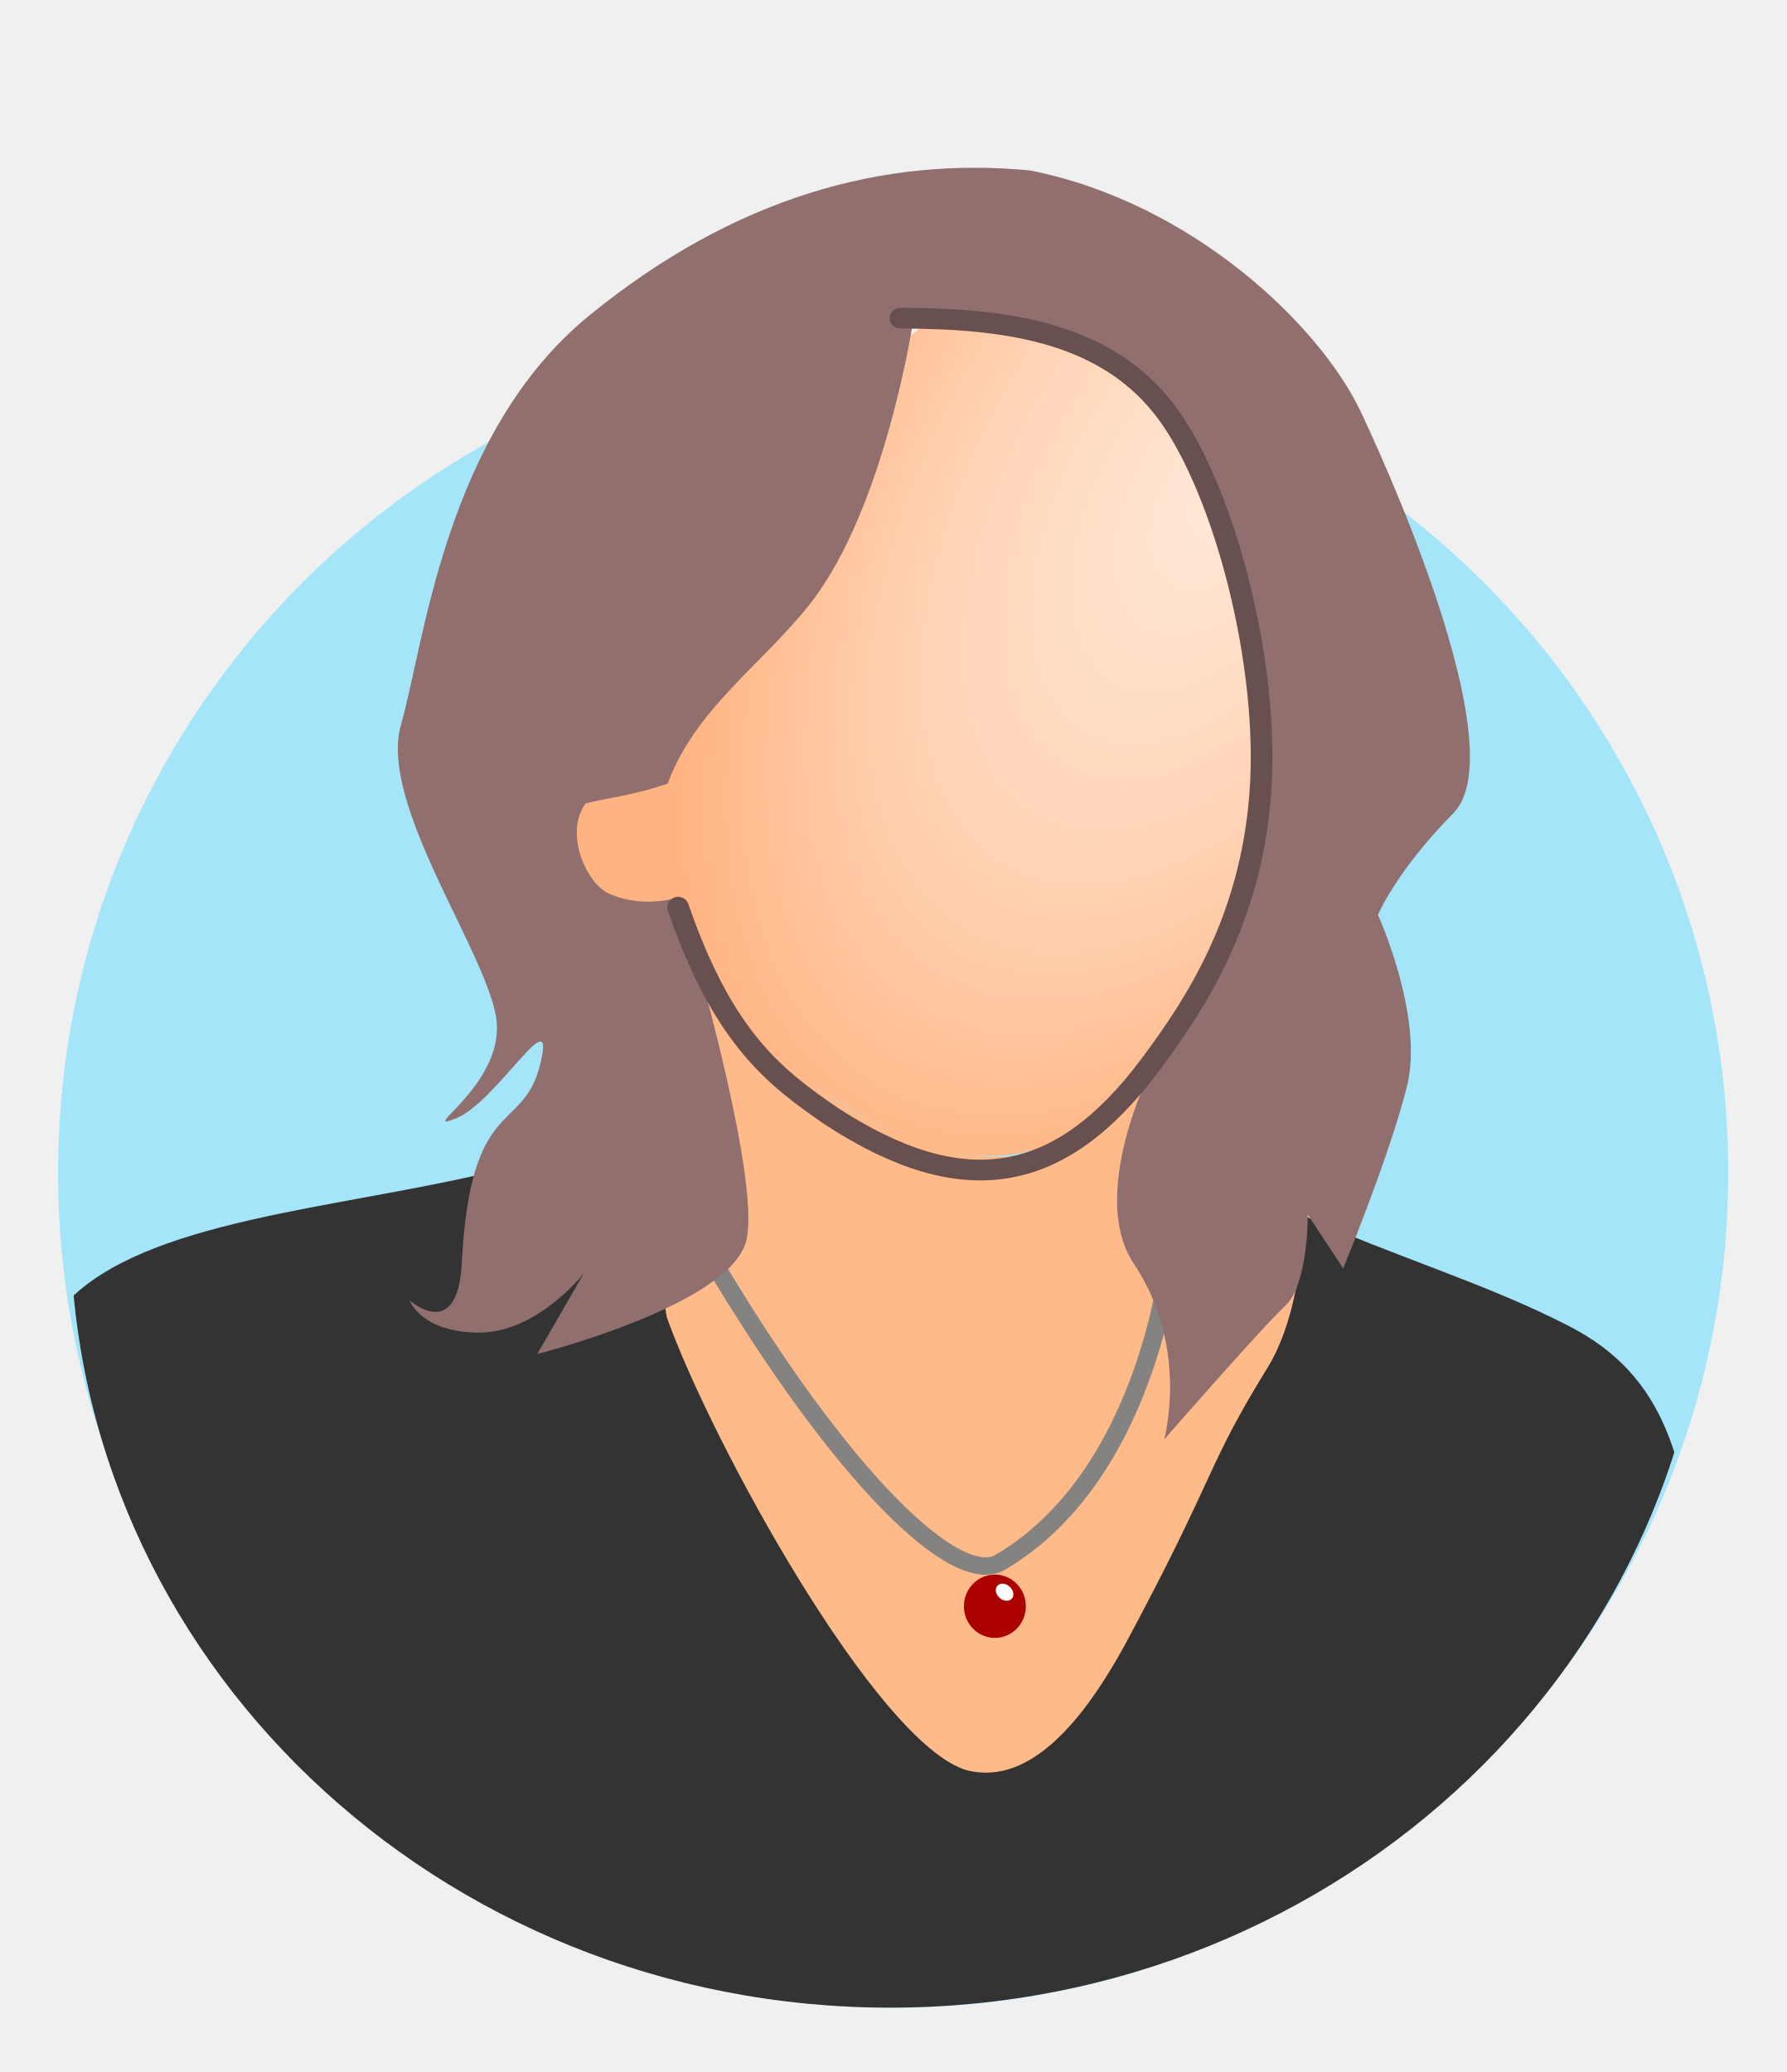
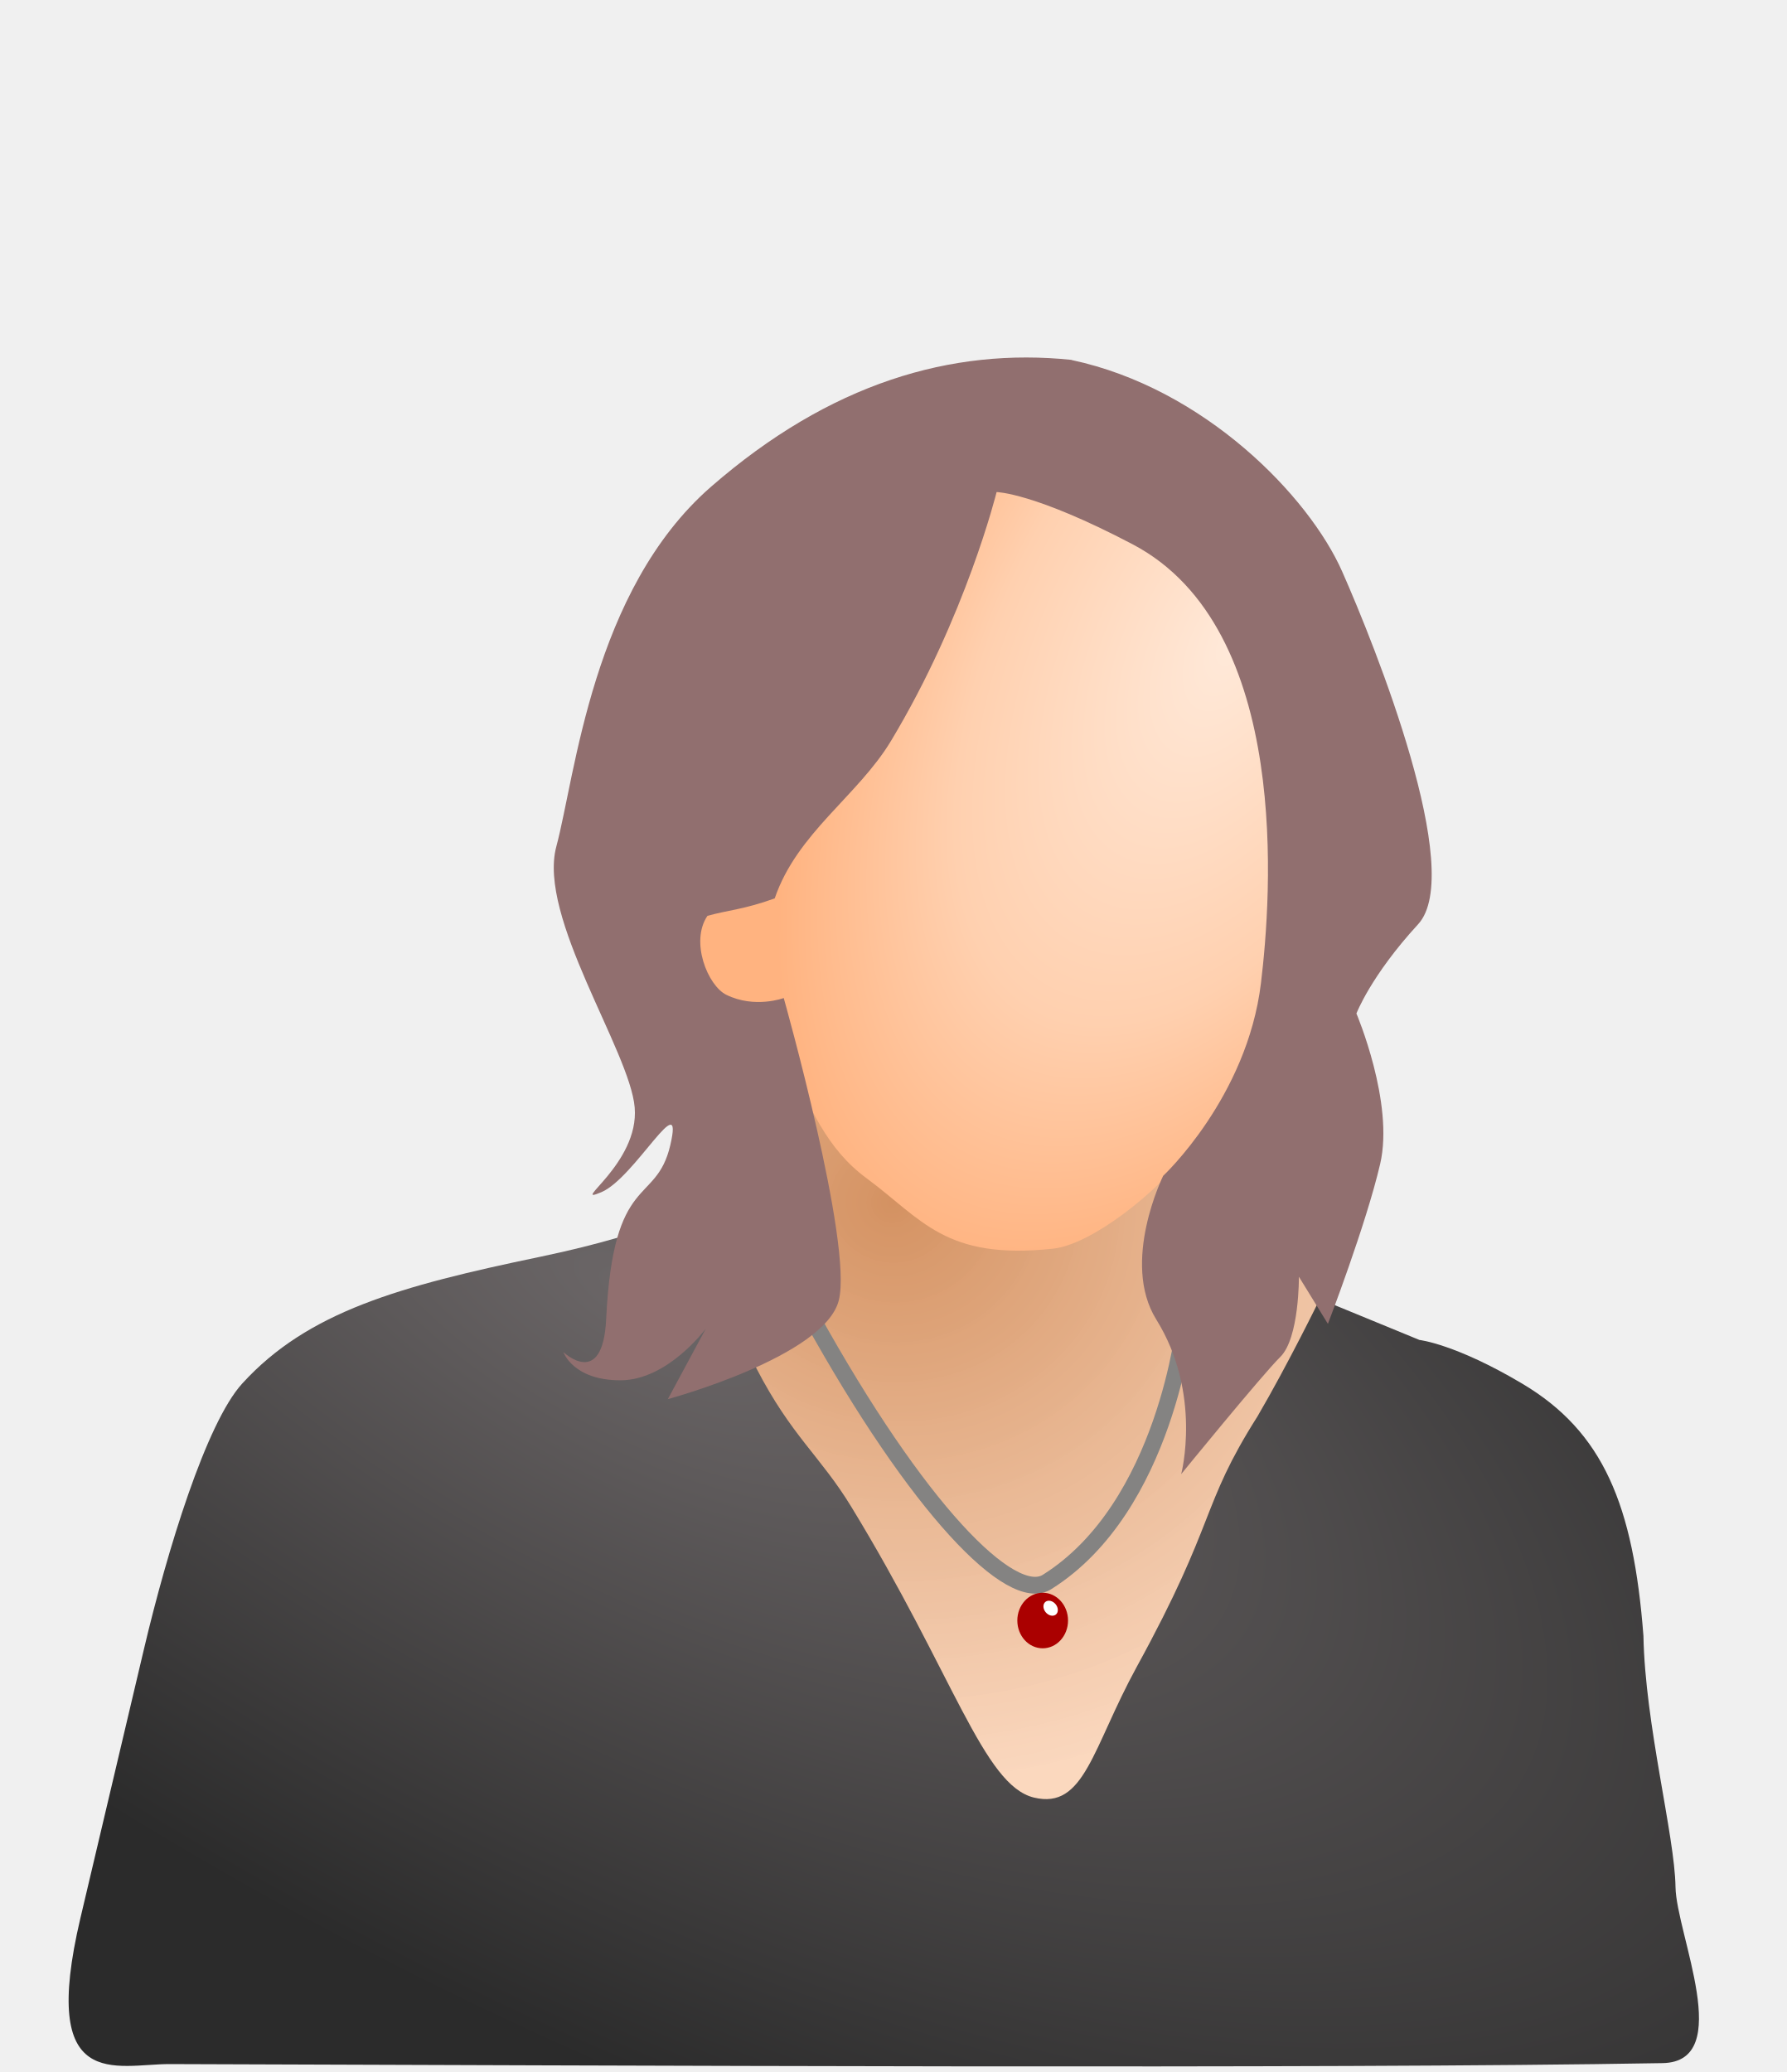
<svg xmlns="http://www.w3.org/2000/svg" xmlns:xlink="http://www.w3.org/1999/xlink" width="100" height="116" viewBox="0 0 26.458 30.692" version="1.1" id="svg2787">
  <defs id="defs2784">
+     <linearGradient id="linearGradient4">
+       <stop style="stop-color:#6b6667;stop-opacity:1;" offset="0" id="stop4" />
+       <stop style="stop-color:#2b2b2b;stop-opacity:1;" offset="1" id="stop3" />
+     </linearGradient>
    <linearGradient xlink:href="#linearGradient29522" id="linearGradient31309" gradientUnits="userSpaceOnUse" gradientTransform="matrix(0.7932409,-0.6089079,0.7932409,0.6089079,4.892518,-8.867114)" x1="14.228" y1="-29.19" x2="3.659" y2="-18.62" />
    <linearGradient id="linearGradient29522">
      <stop style="stop-color:#d4a125;stop-opacity:1;" offset="0" id="stop29518" />
      <stop style="stop-color:#edd495;stop-opacity:1;" offset="1" id="stop29520" />
    </linearGradient>
    <linearGradient xlink:href="#linearGradient29522" id="linearGradient31385" gradientUnits="userSpaceOnUse" gradientTransform="matrix(-0.7932409,-0.6089079,-0.7932409,0.6089079,5.107999,-8.867114)" x1="14.228" y1="-29.19" x2="3.659" y2="-18.62" />
    <linearGradient xlink:href="#linearGradient29522" id="linearGradient29605" gradientUnits="userSpaceOnUse" gradientTransform="matrix(0.8001375,-0.6190755,0.8001375,0.6190755,17.50946,-0.3688092)" x1="14.228" y1="-29.19" x2="3.659" y2="-18.62" />
    <linearGradient id="linearGradient26559">
      <stop style="stop-color:#ffe9d9;stop-opacity:1;" offset="0" id="stop26555" />
      <stop style="stop-color:#ffd0af;stop-opacity:1;" offset="0.608" id="stop26563" />
      <stop style="stop-color:#ffb380;stop-opacity:1;" offset="1" id="stop26557" />
    </linearGradient>
    <radialGradient xlink:href="#linearGradient26559" id="radialGradient26561-8-4-0" cx="50.035" cy="10.592" fx="50.035" fy="10.592" r="5.772" gradientTransform="matrix(-0.8942386,1.669439,0.931599,0.465422,52.61659,-83.89766)" gradientUnits="userSpaceOnUse" />
    <mask maskUnits="userSpaceOnUse" id="mask10222">
      <circle style="fill:#ffffff;fill-opacity:1;fill-rule:evenodd;stroke-width:0.224" id="circle10224" cx="13.229" cy="14.817" r="11" />
    </mask>
+     <radialGradient xlink:href="#linearGradient26559" id="radialGradient26561-8-4" cx="50.035" cy="10.592" fx="50.035" fy="10.592" r="5.772" gradientTransform="matrix(0.8824699,1.647469,-0.9193386,0.4592968,-23.97866,-81.73519)" gradientUnits="userSpaceOnUse" />
+     <radialGradient xlink:href="#linearGradient127555" id="radialGradient127557" cx="10.793" cy="27.691" fx="10.793" fy="27.691" r="12.048" gradientTransform="matrix(-0.2521538,0.6986493,-1.802757,-0.6506439,61.19751,26.50272)" gradientUnits="userSpaceOnUse" />
+     <linearGradient id="linearGradient127555">
+       <stop style="stop-color:#ff476b;stop-opacity:1;" offset="0" id="stop127551" />
+       <stop style="stop-color:#d10029;stop-opacity:1;" offset="1" id="stop127553" />
+     </linearGradient>
+     <radialGradient xlink:href="#linearGradient1" id="radialGradient2" cx="-13.077" cy="15.058" fx="-13.077" fy="15.058" r="5.211" gradientTransform="matrix(-0.3220398,1.579383,-1.701837,-0.3470086,5.157002,43.5125)" gradientUnits="userSpaceOnUse" />
+     <linearGradient id="linearGradient1">
+       <stop style="stop-color:#d49262;stop-opacity:1;" offset="0" id="stop1" />
+       <stop style="stop-color:#fbd6bb;stop-opacity:0.943;" offset="1" id="stop2" />
+     </linearGradient>
+     <radialGradient xlink:href="#linearGradient26559" id="radialGradient26561-8-4-3" cx="50.035" cy="10.592" fx="50.035" fy="10.592" r="5.772" gradientTransform="matrix(-0.8168528,1.524969,0.8509802,0.4251452,20.69328,-71.35115)" gradientUnits="userSpaceOnUse" />
+     <radialGradient xlink:href="#linearGradient4" id="radialGradient127557-7" cx="10.793" cy="27.691" fx="10.793" fy="27.691" r="12.048" gradientTransform="matrix(-0.4052022,0.7701993,-1.833187,-0.963546,35.07578,37.30464)" gradientUnits="userSpaceOnUse" />
  </defs>
  <g id="layer1">
    <g id="g117847" transform="translate(-85.68201,-18.42902)">
      <path id="rect29651" style="fill:#b89644;fill-opacity:1;fill-rule:evenodd;stroke-width:0.253" d="m -35.605,27.319 c -0.493,-1e-6 -0.985,0.145 -1.362,0.435 l -11.147,8.557 h 0.002 V 52.708 h 25.015 V 36.311 h 0.002 L -34.243,27.754 c -0.377,-0.29 -0.87,-0.435 -1.363,-0.435 z" />
      <rect style="mix-blend-mode:multiply;fill:#ddd3d3;fill-opacity:1;fill-rule:evenodd;stroke-width:0.259" id="rect31549-1" width="22.808" height="19.408" x="-46.973" y="31.063" />
      <rect style="fill:#ffffff;fill-rule:evenodd;stroke-width:0.265" id="rect31549" width="22.101" height="20.893" x="-46.656" y="31.253" />
      <text xml:space="preserve" style="font-style:normal;font-weight:normal;font-size:15.525px;line-height:1.25;font-family:sans-serif;fill:#000000;fill-opacity:1;stroke:none;stroke-width:0.243" x="-31.271" y="52.283" id="text33454" transform="matrix(0.9981024,0.2998089,-0.2238531,0.9346605,0,0)">
        <tspan id="tspan33452" style="font-style:normal;font-variant:normal;font-weight:bold;font-stretch:normal;font-size:15.525px;font-family:Amiri;-inkscape-font-specification:'Amiri Bold';fill:#ff2e2e;fill-opacity:1;stroke-width:0.243" x="-31.271" y="52.283">@</tspan>
      </text>
      <path id="path31562" style="mix-blend-mode:normal;fill:#c5a761;fill-opacity:1;stroke:#000000;stroke-width:0;stroke-linecap:butt;stroke-linejoin:miter;stroke-dasharray:none;stroke-opacity:1" d="m -24.548,36.496 -11.088,7.975 -11.019,-7.925 v 2.948 l 9.954,8.797 h 1.995 l -0.003,-0.05 h 0.208 l 9.953,-8.798 z" />
      <g id="g31560" transform="matrix(1,0,0,0.991651,-40.60526,66.98862)">
        <g id="g31553">
          <path id="rect29033-76-4" style="fill:url(#linearGradient31309);fill-opacity:1;fill-rule:evenodd;stroke-width:0.295" d="m -7.509,-30.936 v 16.535 c 0.453,10e-7 0.906,-0.133 1.253,-0.399 l 10.25,-7.868 -10.25,-7.868 c -0.347,-0.266 -0.8,-0.399 -1.253,-0.399 z" />
          <path id="rect29033-76-4-0" style="fill:url(#linearGradient31385);fill-opacity:1;fill-rule:evenodd;stroke-width:0.295" d="m 17.51,-30.936 v 16.535 c -0.453,10e-7 -0.906,-0.133 -1.253,-0.399 L 6.007,-22.668 16.257,-30.537 c 0.347,-0.266 0.8,-0.399 1.253,-0.399 z" />
        </g>
        <path id="rect29033-76-0" style="fill:#b89644;fill-opacity:1;fill-rule:evenodd;stroke-width:0.319" d="m 5,-23.668 c -0.473,-1e-6 -0.945,0.149 -1.307,0.448 l -10.696,8.82 H 17.003 L 6.307,-23.221 C 5.945,-23.519 5.473,-23.668 5,-23.668 Z" />
        <path id="rect29033-76" style="fill:url(#linearGradient29605);fill-opacity:1;fill-rule:evenodd;stroke-width:0.299" d="m 5,-22.806 c -0.457,-1e-6 -0.913,0.135 -1.264,0.406 l -10.339,8 H 16.603 L 6.264,-22.4 c -0.35,-0.271 -0.807,-0.406 -1.264,-0.406 z" />
      </g>
    </g>
-     <circle style="fill:#a5e5f9;fill-opacity:1;fill-rule:evenodd;stroke-width:0.265" id="path19668" cx="13.229" cy="17.372" r="12.369" />
-     <rect style="fill:#a5e5f9;fill-opacity:1;fill-rule:evenodd;stroke-width:0.265" id="rect87428" width="11.601" height="8.766" x="-21.703" y="0.388" />
-     <g id="g23325" transform="matrix(1.103833,0,0,1.055655,-1.420395,2.484727)">
+     <circle style="fill:#a5e5f9;fill-opacity:1;fill-rule:evenodd;stroke-width:0.265" id="path19668" cx="44.979" cy="17.372" r="12.369" />
+     <rect style="fill:#a5e5f9;fill-opacity:1;fill-rule:evenodd;stroke-width:0.265" id="rect87428" width="11.601" height="8.766" x="-39.196" y="-12.615" />
+     <g id="g23325" transform="matrix(1.103833,0,0,1.055655,30.32961,2.484727)">
      <path id="path13238-1-2-5-8-7" style="fill:#ffba8a;fill-opacity:1;stroke:#000000;stroke-width:0;stroke-linecap:butt;stroke-linejoin:miter;stroke-dasharray:none;stroke-opacity:1" d="m 16.819,12.637 c 0.67,0.618 1.134,0.348 1.469,1.214 0.46,1.189 0.868,0.709 0.979,1.256 0.113,0.558 -0.348,1.377 -0.524,1.962 -0.349,1.159 -1.958,2.884 -2.387,3.836 -0.429,0.953 -1.276,1.676 -2.215,2.139 -0.939,0.463 -2.649,-0.15 -3.078,-0.124 -0.429,0.026 -1.064,-3.046 -1.305,-3.921 -0.241,-0.875 -1.716,-1.545 -0.268,-3.373 1.448,-1.828 0.766,-3.594 0.739,-3.929 -0.027,-0.335 0.969,0.241 1.156,0.447 0.188,0.206 0.956,1 2.076,1.468 0.988,0.413 1.873,0.308 2.087,-0.053 0.215,-0.36 1.432,-1.475 1.432,-1.475 z" />
      <path style="fill:url(#radialGradient26561-8-4-0);fill-opacity:1;stroke:#000000;stroke-width:0;stroke-linecap:butt;stroke-linejoin:miter;stroke-dasharray:none;stroke-opacity:1" d="m 17.218,3.214 c 0.607,0.874 1.062,3.502 1.175,4.279 0.264,1.818 -0.616,4.634 -1.42,5.225 -0.891,0.655 -1.525,1.059 -2.132,1.131 -0.91,0.109 -1.801,-0.364 -2.712,-1.02 -0.641,-0.462 -1.32,-0.833 -1.73,-1.782 -0.096,-0.223 -0.156,-0.234 -0.252,-0.474 -0.039,-0.098 -0.065,-0.072 -0.396,-0.032 C 9.548,10.567 8.435,9.18 8.356,8.776 8.303,8.501 10.104,8.511 10.154,8.362 10.685,6.76 11.305,7.095 11.457,6.294 11.609,5.493 12.539,3.068 13.726,2.175 15.208,2.313 16.232,2.34 17.218,3.214 Z" id="path12892-7-4-9-0-8" />
      <path style="fill:#333333;fill-opacity:1;stroke:#000000;stroke-width:0;stroke-linecap:butt;stroke-linejoin:miter;stroke-dasharray:none;stroke-opacity:0" d="M 0.695,24.419 C 0.029,24.448 0.344,24.022 0.634,23.366 1.024,22.485 1.255,21.149 1.431,20.585 1.696,19.732 1.248,17.283 2.005,16.147 c 0.853,-1.28 3.31,-1.48 5.433,-1.953 1.891,-0.422 2.113,-0.888 2.113,-0.888 0,0 0.536,1.882 0.684,2.827 0.593,1.737 2.813,5.984 4.027,6.354 0.768,0.2 1.485,-0.522 2.161,-1.842 1.224,-2.393 1.028,-2.381 1.902,-3.859 0.465,-0.852 0.45,-2.085 0.45,-2.085 1.243,0.586 2.453,0.953 3.566,1.553 1.281,0.69 1.61,1.861 1.743,3.991 0.053,0.846 0.124,1.632 0.25,2.331 0.192,1.061 0.85,1.877 -0.184,1.853 -0.838,-0.019 -2.634,-0.042 -2.634,-0.042 -8.41,4.52 -12.84,1.08 -18.462,0.025 -0.786,0.006 -1.572,-0.01 -2.359,0.008 z" id="path3866-5-8-8-6" mask="url(#mask10222)" />
      <path style="fill:none;stroke:#848382;stroke-width:0.245;stroke-linecap:round;stroke-linejoin:miter;stroke-dasharray:none;stroke-opacity:1" d="m 16.967,15.398 c 0,0 -0.304,2.975 -2.261,4.171 -0.587,0.358 -2.115,-1.165 -3.866,-4.246" id="path27717-0-1-5" />
      <path style="fill:#916f6f;stroke:#000000;stroke-width:0;stroke-linecap:butt;stroke-linejoin:miter;stroke-dasharray:none;stroke-opacity:1" d="m 15.109,0.038 c 2.179,0.451 3.891,2.179 4.435,3.382 0.545,1.202 2.023,4.809 1.245,5.636 -0.778,0.827 -1.012,1.428 -1.012,1.428 0,0 0.622,1.428 0.389,2.405 -0.233,0.977 -0.856,2.555 -0.856,2.555 l -0.475,-0.754 c 0,0 0.008,0.979 -0.303,1.28 -0.311,0.301 -1.625,1.876 -1.625,1.876 0,0 0.348,-1.287 -0.408,-2.471 -0.585,-0.916 0.166,-2.56 0.166,-2.56 0,0 1.323,-1.728 1.478,-3.081 C 18.3,8.379 17.91,4.171 16.588,2.969 15.421,1.908 13.553,2.067 13.553,2.067 c 0,0 -0.372,2.692 -1.401,4.058 -0.622,0.827 -1.542,1.474 -1.906,2.517 -0.5,0.177 -0.776,0.189 -1.102,0.279 -0.288,0.413 0.007,1.115 0.308,1.261 0.467,0.225 0.942,0.053 0.942,0.053 0,0 1.136,3.93 0.903,4.832 -0.233,0.902 -2.801,1.578 -2.801,1.578 l 0.622,-1.127 c 0,0 -0.622,0.827 -1.401,0.827 -0.778,0 -0.934,-0.451 -0.934,-0.451 0,0 0.645,0.602 0.7,-0.526 0.117,-2.367 0.817,-1.804 1.05,-2.78 C 8.768,11.611 7.951,13.113 7.406,13.339 6.861,13.564 8.029,12.888 7.951,11.986 7.873,11.085 6.356,8.943 6.667,7.816 6.978,6.688 7.256,3.72 9.201,2.067 11.146,0.413 13.138,-0.162 15.109,0.038 Z" id="path26059-6-5-0" />
      <path style="fill:none;fill-opacity:1;stroke:#685050;stroke-width:0.291;stroke-linecap:round;stroke-linejoin:round;stroke-miterlimit:8;stroke-dasharray:none;stroke-opacity:1;paint-order:fill markers stroke" d="m 13.37,2.111 c 1.489,0 2.809,0.222 3.595,1.356 0.749,1.081 1.366,3.503 1.232,5.324 -0.13,1.773 -0.868,2.945 -1.474,3.794 -1.213,1.699 -2.514,1.925 -4.277,0.726 -0.77,-0.552 -1.457,-1.103 -2.061,-2.935" id="path28002-7" />
      <g id="g27721-2-8-2" transform="matrix(-0.778065,0,0,0.7514212,58.21811,-1.498222)" style="stroke-width:1.21">
        <ellipse style="fill:#aa0000;fill-opacity:1;fill-rule:evenodd;stroke-width:0.32" id="path11936-3-7-4-3-3" cx="56.013" cy="28.856" rx="0.534" ry="0.591" />
        <ellipse style="fill:#ffffff;fill-rule:evenodd;stroke-width:0.32" id="path12898-2-3-7-8-7" cx="61.474" cy="-12.193" rx="0.135" ry="0.174" transform="matrix(0.7845642,0.6200476,-0.6245485,0.780986,0,0)" />
      </g>
    </g>
+     <g id="g2" transform="translate(-57.38331,-8.336462)">
+       <path id="path13238-1-2-5-8" style="fill:#ffba8a;fill-opacity:1;stroke:#000000;stroke-width:0;stroke-linecap:butt;stroke-linejoin:miter;stroke-dasharray:none;stroke-opacity:1" d="m 11.348,13.529 c -0.662,0.61 -1.079,0.36 -1.45,1.198 -0.37,0.838 -0.794,2.033 -0.45,3.176 0.344,1.143 1.932,2.846 2.355,3.786 0.423,0.94 1.535,2.16 2.461,2.617 0.926,0.457 2.223,-0.102 2.647,-0.076 0.423,0.025 1.164,-3.557 1.403,-4.421 0.238,-0.864 1.694,-1.525 0.265,-3.328 -1.429,-1.804 -0.756,-3.547 -0.729,-3.877 0.027,-0.33 -0.956,0.238 -1.141,0.441 -0.185,0.203 -0.943,0.987 -2.049,1.449 -0.975,0.407 -1.848,0.304 -2.06,-0.052 C 12.388,14.085 11.186,12.985 11.186,12.985 Z" />
+       <path style="fill:url(#radialGradient26561-8-4);fill-opacity:1;stroke:#000000;stroke-width:0;stroke-linecap:butt;stroke-linejoin:miter;stroke-dasharray:none;stroke-opacity:1" d="M 10.954,4.23 C 10.356,5.092 9.906,7.685 9.794,8.452 c -0.261,1.794 0.608,4.573 1.401,5.156 0.88,0.647 1.505,1.045 2.104,1.117 0.898,0.108 1.778,-0.359 2.676,-1.006 0.633,-0.456 1.302,-0.822 1.707,-1.759 0.095,-0.22 0.154,-0.231 0.248,-0.468 0.039,-0.097 0.064,-0.072 0.391,-0.032 0.202,0.025 1.301,-1.344 1.378,-1.742 C 19.752,9.447 17.974,9.457 17.926,9.311 17.402,7.73 16.789,8.06 16.639,7.269 16.49,6.479 15.571,4.086 14.4,3.205 12.938,3.341 11.927,3.367 10.954,4.23 Z" id="path12892-7-4-9-0" />
+       <g id="g27721-2-8" transform="matrix(0.7678253,0,0,0.7415321,-28.35286,-0.1277061)" style="stroke-width:1.21">
+         <ellipse style="fill:#aa0000;fill-opacity:1;fill-rule:evenodd;stroke-width:0.32" id="path11936-3-7-4-3" cx="56.013" cy="28.856" rx="0.534" ry="0.591" />
+         <ellipse style="fill:#ffffff;fill-rule:evenodd;stroke-width:0.32" id="path12898-2-3-7-8" cx="61.474" cy="-12.193" rx="0.135" ry="0.174" transform="matrix(0.7845642,0.6200476,-0.6245485,0.780986,0,0)" />
+       </g>
+       <path style="fill:url(#radialGradient127557);fill-opacity:1;stroke:#000000;stroke-width:0;stroke-linecap:butt;stroke-linejoin:miter;stroke-dasharray:none;stroke-opacity:0" d="m 0.434,24.69 c -0.657,0.025 -0.346,-0.357 -0.06,-0.946 0.385,-0.791 0.613,-1.991 0.786,-2.498 0.262,-0.765 0.936,-3.315 1.474,-3.891 0.983,-1.052 2.359,-1.424 4.454,-1.85 1.866,-0.379 2.522,-0.797 2.522,-0.797 0,0 0.317,1.663 0.721,2.424 0.524,0.989 0.957,1.281 1.419,2.02 1.536,2.454 1.977,4.067 2.735,4.247 0.758,0.179 0.873,-0.723 1.539,-1.909 1.208,-2.149 0.945,-2.329 1.807,-3.656 0.459,-0.765 0.933,-1.714 0.933,-1.714 l 1.491,0.598 c 0,0 0.537,0.057 1.539,0.638 1.212,0.702 1.539,1.626 1.67,3.54 0.052,0.76 0.171,1.51 0.296,2.138 0.189,0.953 0.838,1.686 -0.181,1.665 -0.827,-0.017 -2.599,-0.038 -2.599,-0.038 l -18.219,0.022 c -0.776,0.005 -1.552,-0.009 -2.328,0.007 z" id="path3866-5-8-8" />
+       <path style="fill:none;stroke:#848382;stroke-width:0.242;stroke-linecap:round;stroke-linejoin:miter;stroke-dasharray:none;stroke-opacity:1" d="m 11.25,16.483 c 0,0 1.023,2.936 3.244,4.116 0.666,0.354 1.804,-1.149 2.784,-4.19" id="path27717-0-1" />
+       <path style="fill:#916f6f;stroke:#000000;stroke-width:0;stroke-linecap:butt;stroke-linejoin:miter;stroke-dasharray:none;stroke-opacity:1" d="M 13.035,1.096 C 10.885,1.541 9.196,3.246 8.658,4.433 8.121,5.619 6.662,9.179 7.43,9.995 c 0.768,0.816 0.998,1.409 0.998,1.409 0,0 -0.614,1.409 -0.384,2.373 0.23,0.964 0.845,2.521 0.845,2.521 l 0.538,-1.261 c 0,0 -0.077,1.483 0.23,1.78 0.307,0.297 1.604,1.851 1.604,1.851 0,0 -0.344,-1.27 0.403,-2.439 0.577,-0.904 -0.164,-2.527 -0.164,-2.527 0,0 -1.305,-1.706 -1.459,-3.04 -0.154,-1.335 0.23,-5.488 1.536,-6.674 1.151,-1.047 2.995,-0.89 2.995,-0.89 0,0 0.367,2.657 1.382,4.004 0.614,0.816 1.521,1.454 1.881,2.484 0.493,0.175 0.766,0.186 1.088,0.275 0.284,0.408 -0.007,1.101 -0.304,1.244 -0.461,0.222 -0.93,0.052 -0.93,0.052 0,0 -1.121,3.879 -0.891,4.768 0.23,0.89 2.764,1.557 2.764,1.557 l -0.614,-1.112 c 0,0 0.614,0.816 1.382,0.816 0.768,0 0.921,-0.445 0.921,-0.445 0,0 -0.636,0.594 -0.691,-0.519 -0.115,-2.336 -0.806,-1.78 -1.037,-2.744 -0.23,-0.964 0.576,0.519 1.113,0.742 0.538,0.222 -0.614,-0.445 -0.538,-1.335 C 20.176,11.997 21.674,9.883 21.366,8.771 21.059,7.659 20.785,4.729 18.865,3.098 16.946,1.466 14.98,0.899 13.035,1.096 Z" id="path26059-6-5" />
+       <path style="fill:none;fill-opacity:1;stroke:#685050;stroke-width:0.287;stroke-linecap:round;stroke-linejoin:round;stroke-miterlimit:8;stroke-dasharray:none;stroke-opacity:1;paint-order:fill markers stroke" d="m 14.751,3.141 c -1.47,0 -2.772,0.219 -3.547,1.338 C 10.465,5.546 9.856,7.936 9.988,9.733 10.116,11.482 10.845,12.639 11.443,13.477 c 1.197,1.677 2.48,1.9 4.221,0.717 0.76,-0.545 1.438,-1.088 2.034,-2.896" id="path28002" />
+     </g>
+     <g id="g1" transform="matrix(0.989568,0,0,1.014587,29.29787,-0.06588338)">
+       <path id="path13238-1-2-5-8-1" style="fill:url(#radialGradient2);fill-opacity:1;stroke:#000000;stroke-width:0;stroke-linecap:butt;stroke-linejoin:miter;stroke-dasharray:none;stroke-opacity:1" d="m -12.006,16.829 c 0.612,0.564 1.036,0.318 1.342,1.109 0.42,1.086 0.793,0.647 0.895,1.148 0.104,0.51 -0.317,1.258 -0.478,1.792 -0.318,1.058 -1.788,2.634 -2.18,3.504 -0.392,0.87 -0.037,1.757 -0.965,1.987 -3.886,0.964 -5.933,-6.58 -5.855,-7.289 -0.025,-0.306 1.612,-3.153 1.784,-2.965 0.171,0.188 1.369,1.178 2.393,1.606 0.903,0.377 1.65,0.208 1.907,-0.048 0.271,-0.271 1.308,-1.347 1.308,-1.347 z" />
+       <path style="fill:url(#radialGradient127557-7);fill-opacity:1;stroke:#000000;stroke-width:0;stroke-linecap:butt;stroke-linejoin:miter;stroke-dasharray:none;stroke-opacity:0" d="m -27.456,24.156 c 0.353,-1.46 0.936,-3.315 1.474,-3.891 0.983,-1.052 2.359,-1.424 4.454,-1.85 1.866,-0.379 2.522,-0.797 2.522,-0.797 0,0 0.317,1.663 0.721,2.424 0.524,0.989 0.957,1.281 1.419,2.02 1.536,2.454 1.977,4.067 2.735,4.247 0.758,0.179 0.873,-0.723 1.539,-1.909 1.208,-2.149 0.945,-2.329 1.807,-3.656 0.459,-0.765 0.933,-1.714 0.933,-1.714 l 1.491,0.598 c 0,0 0.537,0.057 1.539,0.638 1.212,0.702 1.664,1.771 1.814,3.683 0.024,1.292 0.469,2.916 0.48,3.665 0.01,0.683 0.901,2.553 -0.194,2.572 -5.032,0.087 -15.762,0.034 -22.342,0.014 -0.81,-0.002 -1.96,0.435 -1.339,-2.133 z" id="path3866-5-8-8-8" />
+       <path style="fill:url(#radialGradient26561-8-4-3);fill-opacity:1;stroke:#000000;stroke-width:0;stroke-linecap:butt;stroke-linejoin:miter;stroke-dasharray:none;stroke-opacity:1" d="m -11.642,8.222 c 0.554,0.798 1.033,2.274 1.074,3.909 0.042,1.677 -0.049,3.202 -1.194,4.678 -0.541,0.698 -1.524,1.427 -2.08,1.486 -1.623,0.171 -1.964,-0.431 -2.796,-1.029 -0.586,-0.422 -0.858,-1.02 -1.232,-1.888 -0.088,-0.203 -0.142,-0.214 -0.23,-0.433 -0.036,-0.089 -0.059,-0.066 -0.362,-0.029 -0.187,0.023 -1.204,-1.244 -1.275,-1.613 -0.049,-0.251 1.597,-0.242 1.642,-0.378 0.485,-1.463 1.052,-1.158 1.191,-1.89 0.139,-0.732 1.005,-3.052 2.089,-3.867 1.354,0.126 2.273,0.255 3.173,1.053 z" id="path12892-7-4-9-0-9" />
+       <path style="fill:none;stroke:#848382;stroke-width:0.245;stroke-linecap:round;stroke-linejoin:miter;stroke-dasharray:none;stroke-opacity:1" d="m -11.871,19.352 c 0,0 -0.278,2.718 -2.065,3.81 -0.536,0.327 -1.932,-1.064 -3.531,-3.878" id="path27717-0-1-6" />
+       <path style="fill:#916f6f;stroke:#000000;stroke-width:0;stroke-linecap:butt;stroke-linejoin:miter;stroke-dasharray:none;stroke-opacity:1" d="m -13.568,5.321 c 1.99,0.412 3.554,1.991 4.051,3.089 0.498,1.098 1.848,4.393 1.137,5.148 -0.711,0.755 -0.924,1.304 -0.924,1.304 0,0 0.569,1.304 0.355,2.197 -0.213,0.892 -0.782,2.334 -0.782,2.334 l -0.434,-0.688 c 0,0 0.007,0.894 -0.277,1.169 -0.284,0.275 -1.485,1.713 -1.485,1.713 0,0 0.318,-1.175 -0.373,-2.258 -0.534,-0.837 0.103,-2.097 0.103,-2.097 0,0 1.257,-1.143 1.464,-2.814 0.153,-1.234 0.473,-5.178 -1.92,-6.406 -1.476,-0.757 -2.037,-0.763 -2.037,-0.763 0,0 -0.458,1.813 -1.58,3.632 -0.496,0.804 -1.408,1.346 -1.741,2.3 -0.456,0.162 -0.709,0.173 -1.007,0.255 -0.263,0.378 0.006,1.019 0.281,1.152 0.426,0.206 0.861,0.048 0.861,0.048 0,0 1.038,3.59 0.824,4.414 -0.213,0.824 -2.559,1.442 -2.559,1.442 l 0.569,-1.03 c 0,0 -0.569,0.755 -1.279,0.755 -0.711,0 -0.853,-0.412 -0.853,-0.412 0,0 0.589,0.55 0.64,-0.481 0.107,-2.162 0.746,-1.647 0.96,-2.54 0.213,-0.892 -0.533,0.481 -1.031,0.686 -0.498,0.206 0.569,-0.412 0.498,-1.236 -0.071,-0.824 -1.457,-2.78 -1.173,-3.81 0.284,-1.03 0.538,-3.741 2.315,-5.252 1.777,-1.51 3.596,-2.036 5.397,-1.853 z" id="path26059-6-5-7" />
+       <g id="g27721-2-8-1" transform="matrix(-0.7107327,0,0,0.6863946,25.81006,3.917591)" style="stroke-width:1.325">
+         <ellipse style="fill:#aa0000;fill-opacity:1;fill-rule:evenodd;stroke-width:0.351" id="path11936-3-7-4-3-1" cx="56.013" cy="28.856" rx="0.534" ry="0.591" />
+         <ellipse style="fill:#ffffff;fill-rule:evenodd;stroke-width:0.351" id="path12898-2-3-7-8-0" cx="61.474" cy="-12.193" rx="0.135" ry="0.174" transform="matrix(0.7845642,0.6200476,-0.6245485,0.780986,0,0)" />
+       </g>
+     </g>
    <text xml:space="preserve" style="font-weight:bold;font-size:6.35px;line-height:1.3;font-family:Consolas;-inkscape-font-specification:'Consolas Bold';text-align:center;text-anchor:middle;fill:#fe005b;fill-opacity:0.593;stroke:#7c7777;stroke-width:0;stroke-linejoin:round;stroke-miterlimit:8;paint-order:fill markers stroke;stop-color:#000000" x="13.292" y="36.148" id="text97103">
      <tspan id="tspan97101" style="stroke-width:0" x="13.292" y="36.148">Mini</tspan>
    </text>
  </g>
</svg>
